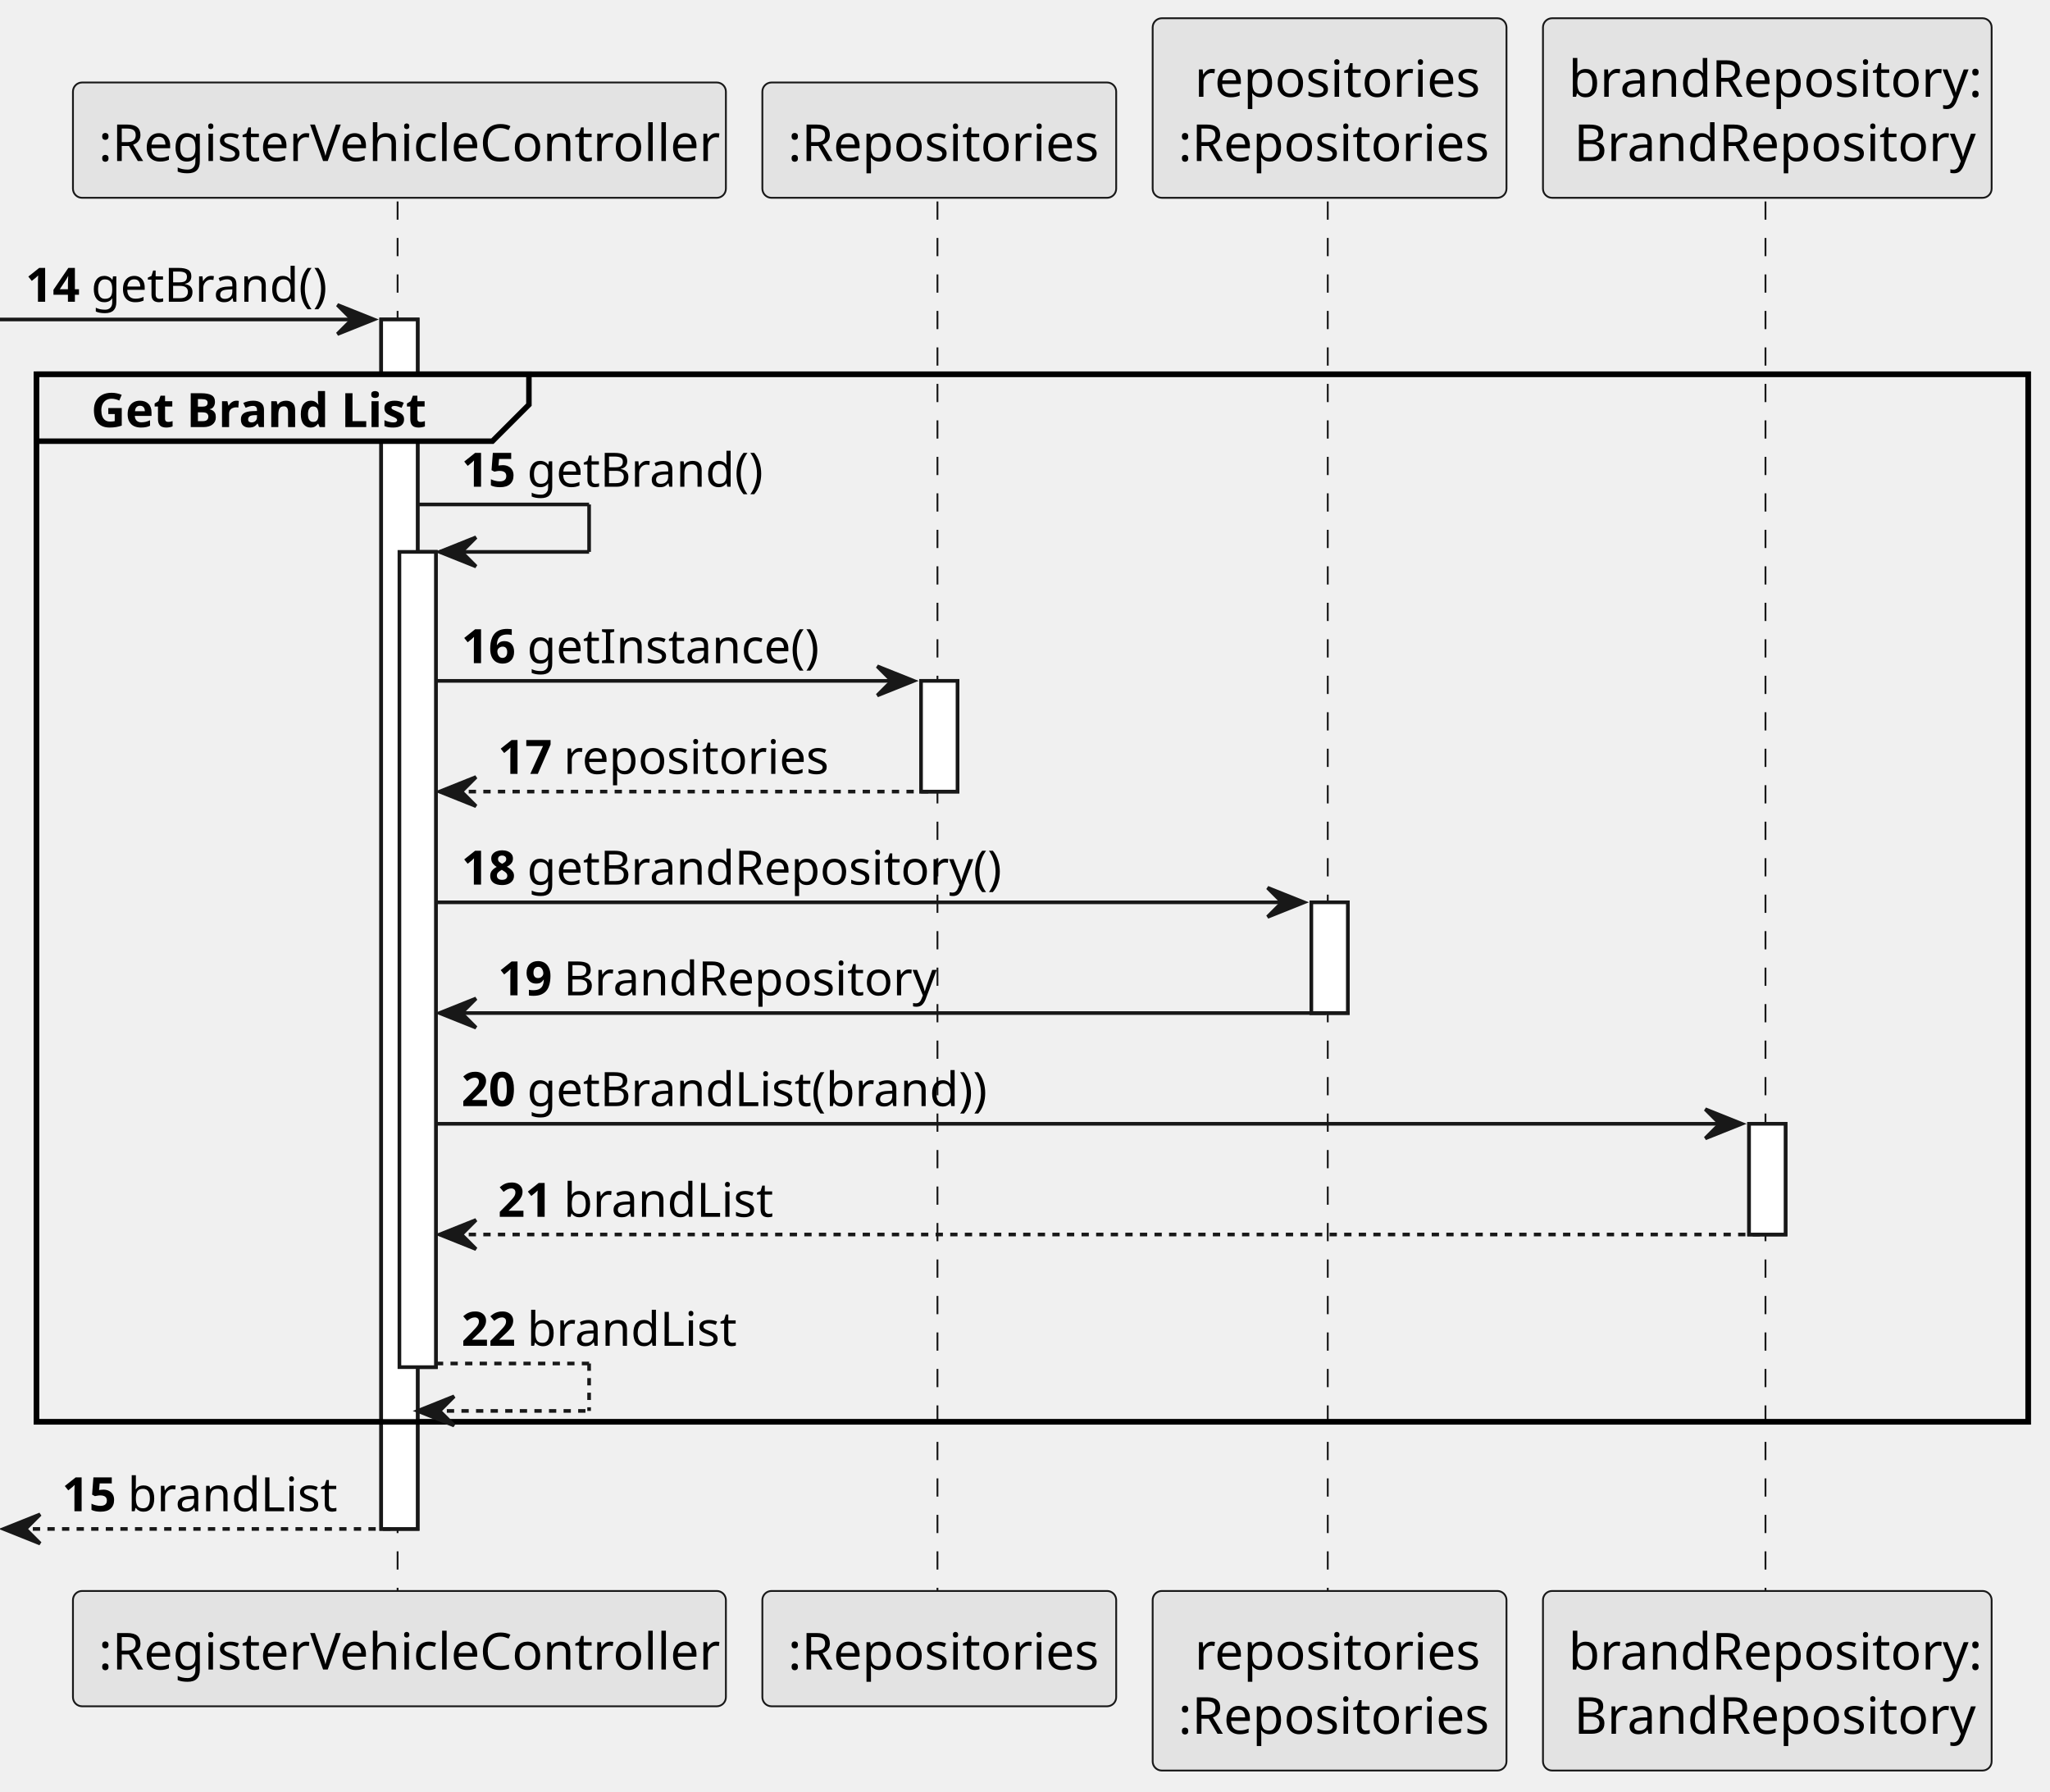
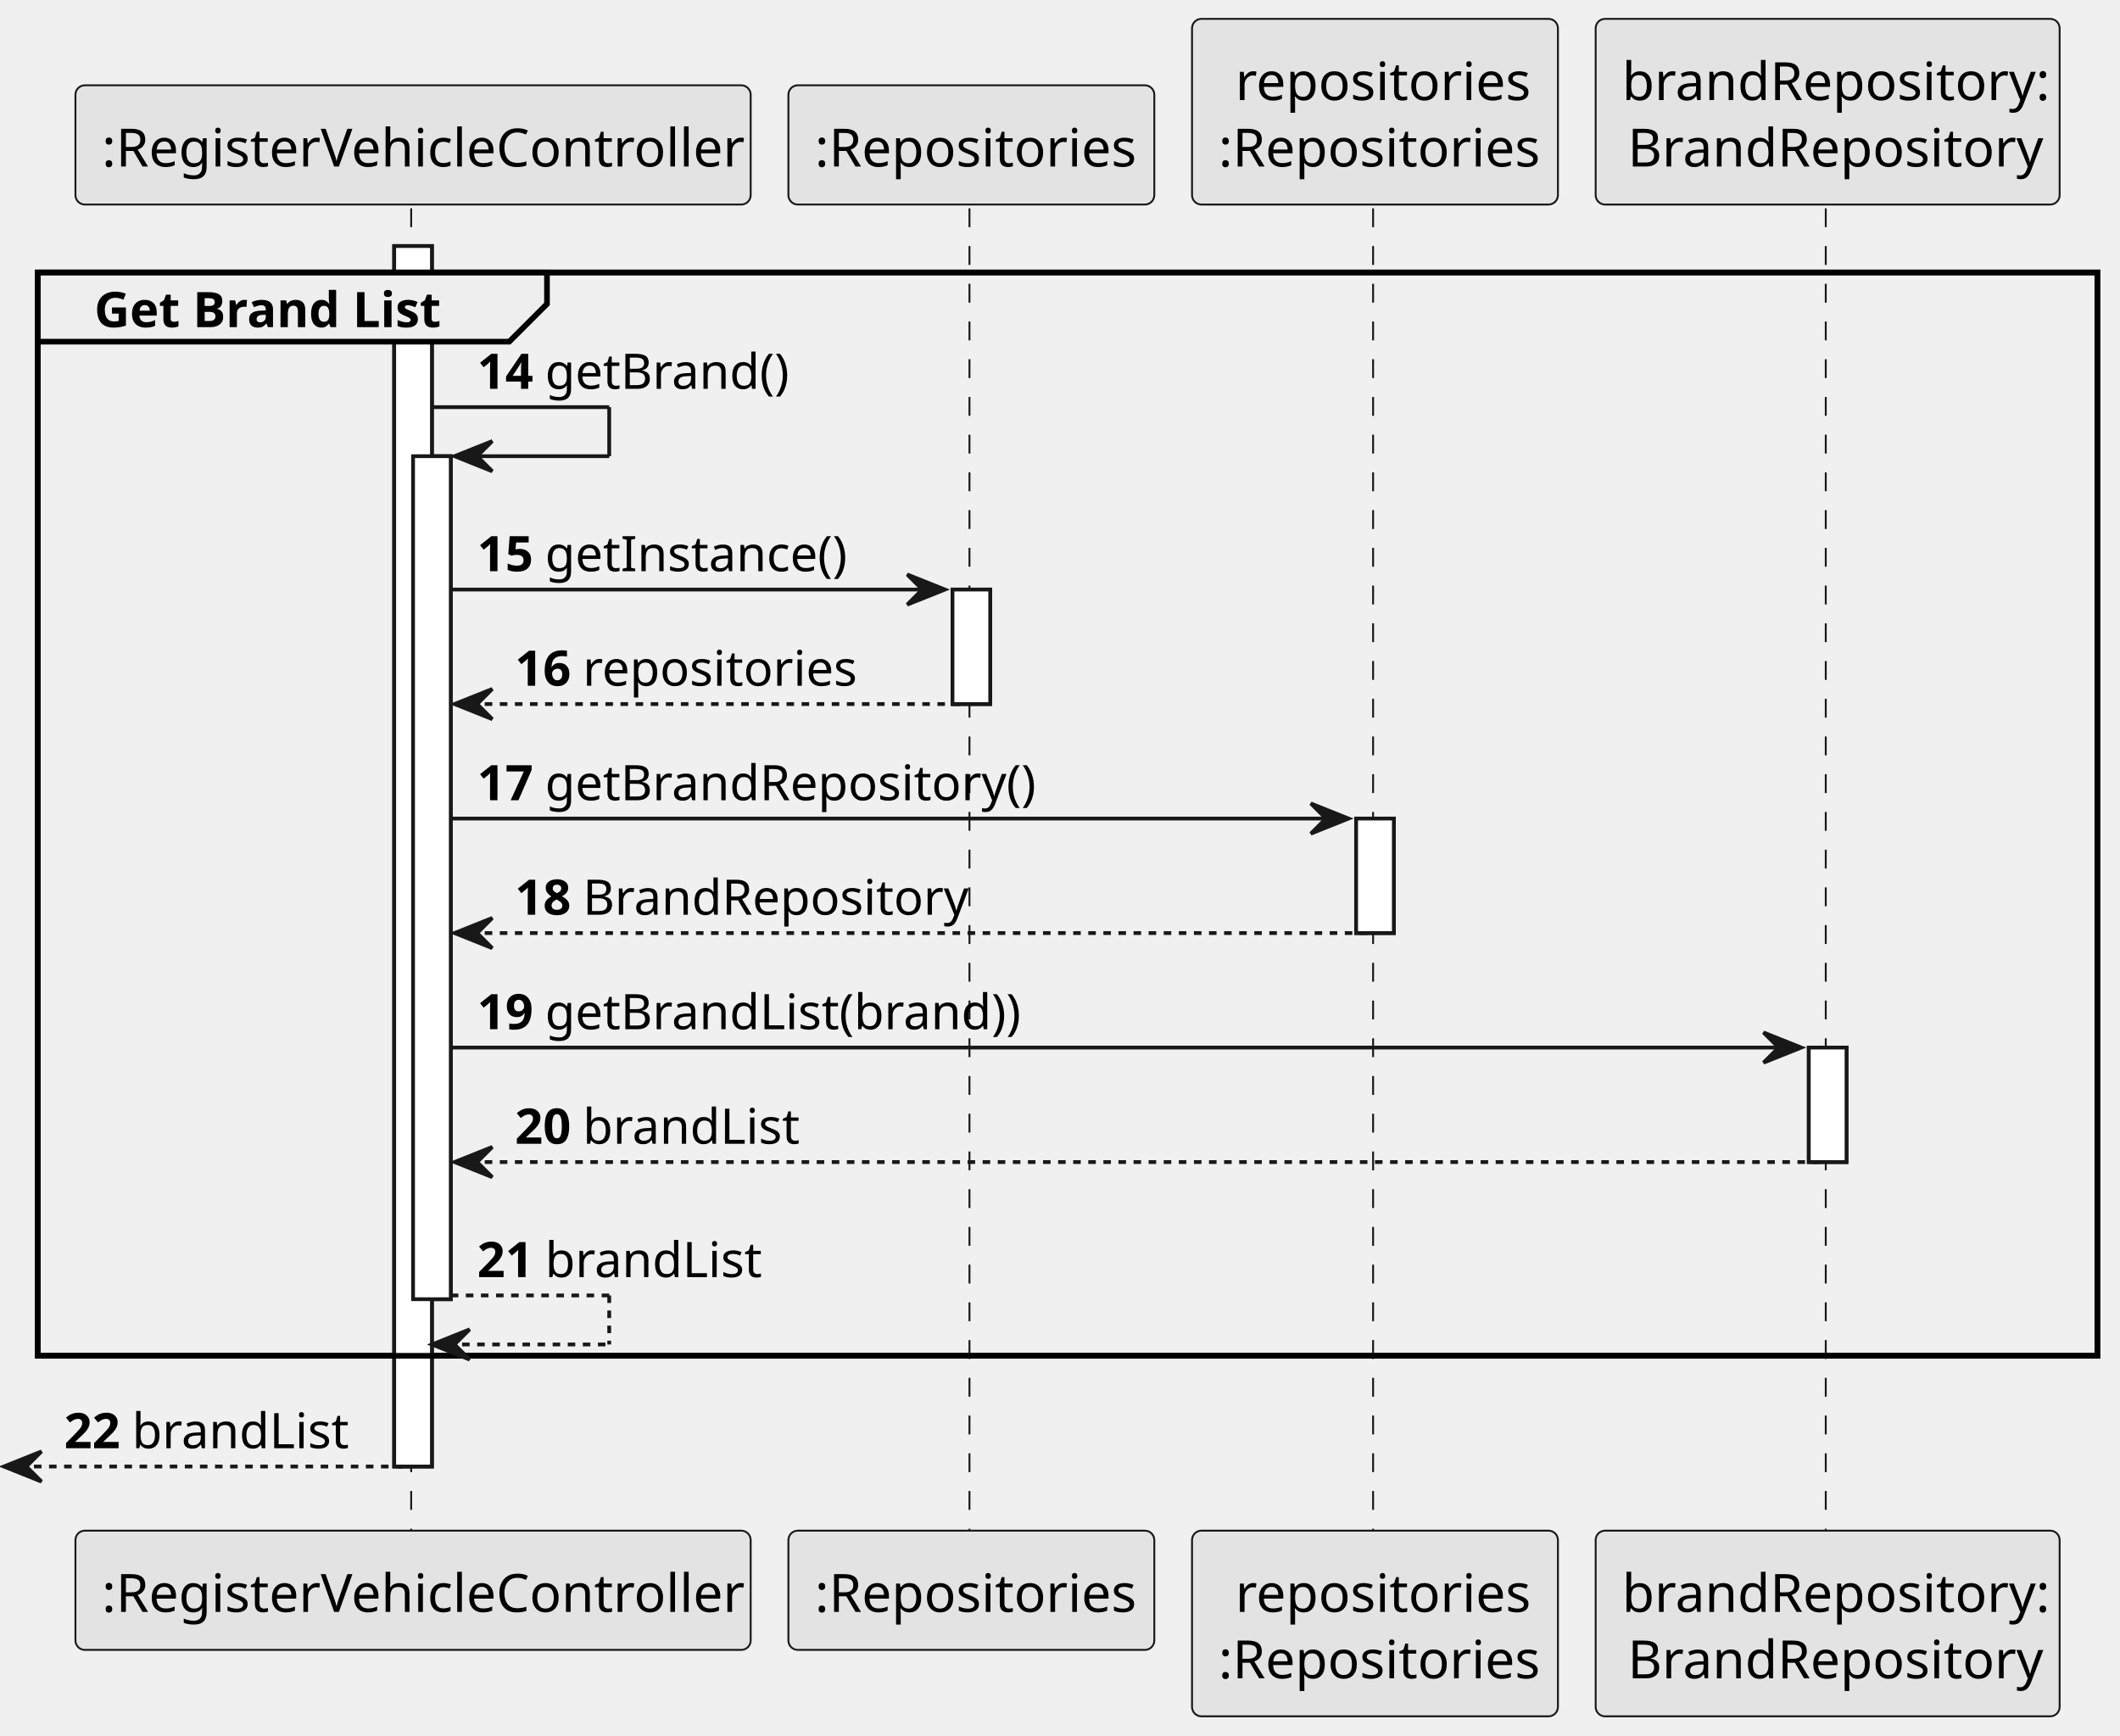
- <svg xmlns="http://www.w3.org/2000/svg" contentStyleType="text/css" height="491px" preserveAspectRatio="none" style="width:562px;height:491px;background:#FFFFFF;" version="1.1" viewBox="0 0 562 491" width="562px" zoomAndPan="magnify">
+ <svg xmlns="http://www.w3.org/2000/svg" contentStyleType="text/css" height="460px" preserveAspectRatio="none" style="width:562px;height:460px;background:#FFFFFF;" version="1.1" viewBox="0 0 562 460" width="562px" zoomAndPan="magnify">
  <defs />
  <g>
-     <rect fill="#FFFFFF" height="331.516" style="stroke:#181818;stroke-width:1.0;" width="10" x="104.5" y="87.57" />
-     <rect fill="#FFFFFF" height="223.461" style="stroke:#181818;stroke-width:1.0;" width="10" x="109.5" y="151.273" />
-     <rect fill="#FFFFFF" height="30.352" style="stroke:#181818;stroke-width:1.0;" width="10" x="252.5" y="186.625" />
-     <rect fill="#FFFFFF" height="30.352" style="stroke:#181818;stroke-width:1.0;" width="10" x="359.5" y="247.328" />
-     <rect fill="#FFFFFF" height="30.352" style="stroke:#181818;stroke-width:1.0;" width="10" x="479.5" y="308.031" />
-     <rect fill="none" height="287.164" style="stroke:#000000;stroke-width:1.5;" width="546" x="10" y="102.57" />
-     <line style="stroke:#181818;stroke-width:0.5;stroke-dasharray:5.0,5.0;" x1="109" x2="109" y1="55.219" y2="437.086" />
-     <line style="stroke:#181818;stroke-width:0.5;stroke-dasharray:5.0,5.0;" x1="257" x2="257" y1="55.219" y2="437.086" />
-     <line style="stroke:#181818;stroke-width:0.5;stroke-dasharray:5.0,5.0;" x1="364" x2="364" y1="55.219" y2="437.086" />
-     <line style="stroke:#181818;stroke-width:0.5;stroke-dasharray:5.0,5.0;" x1="484" x2="484" y1="55.219" y2="437.086" />
+     <rect fill="#FFFFFF" height="323.516" style="stroke:#181818;stroke-width:1.0;" width="10" x="104.5" y="65.219" />
+     <rect fill="#FFFFFF" height="223.461" style="stroke:#181818;stroke-width:1.0;" width="10" x="109.5" y="120.922" />
+     <rect fill="#FFFFFF" height="30.352" style="stroke:#181818;stroke-width:1.0;" width="10" x="252.5" y="156.273" />
+     <rect fill="#FFFFFF" height="30.352" style="stroke:#181818;stroke-width:1.0;" width="10" x="359.5" y="216.977" />
+     <rect fill="#FFFFFF" height="30.352" style="stroke:#181818;stroke-width:1.0;" width="10" x="479.5" y="277.68" />
+     <rect fill="none" height="287.164" style="stroke:#000000;stroke-width:1.5;" width="546" x="10" y="72.219" />
+     <line style="stroke:#181818;stroke-width:0.5;stroke-dasharray:5.0,5.0;" x1="109" x2="109" y1="55.219" y2="406.734" />
+     <line style="stroke:#181818;stroke-width:0.5;stroke-dasharray:5.0,5.0;" x1="257" x2="257" y1="55.219" y2="406.734" />
+     <line style="stroke:#181818;stroke-width:0.5;stroke-dasharray:5.0,5.0;" x1="364" x2="364" y1="55.219" y2="406.734" />
+     <line style="stroke:#181818;stroke-width:0.5;stroke-dasharray:5.0,5.0;" x1="484" x2="484" y1="55.219" y2="406.734" />
    <rect fill="#E3E3E3" height="31.609" rx="2.5" ry="2.5" style="stroke:#181818;stroke-width:0.5;" width="179" x="20" y="22.609" />
    <text fill="#000000" font-family="sans-serif" font-size="14" lengthAdjust="spacing" textLength="165" x="27" y="44.143">:RegisterVehicleController</text>
-     <rect fill="#E3E3E3" height="31.609" rx="2.5" ry="2.5" style="stroke:#181818;stroke-width:0.5;" width="179" x="20" y="436.086" />
-     <text fill="#000000" font-family="sans-serif" font-size="14" lengthAdjust="spacing" textLength="165" x="27" y="457.619">:RegisterVehicleController</text>
+     <rect fill="#E3E3E3" height="31.609" rx="2.5" ry="2.5" style="stroke:#181818;stroke-width:0.5;" width="179" x="20" y="405.734" />
+     <text fill="#000000" font-family="sans-serif" font-size="14" lengthAdjust="spacing" textLength="165" x="27" y="427.268">:RegisterVehicleController</text>
    <rect fill="#E3E3E3" height="31.609" rx="2.5" ry="2.5" style="stroke:#181818;stroke-width:0.5;" width="97" x="209" y="22.609" />
    <text fill="#000000" font-family="sans-serif" font-size="14" lengthAdjust="spacing" textLength="83" x="216" y="44.143">:Repositories</text>
-     <rect fill="#E3E3E3" height="31.609" rx="2.5" ry="2.5" style="stroke:#181818;stroke-width:0.5;" width="97" x="209" y="436.086" />
-     <text fill="#000000" font-family="sans-serif" font-size="14" lengthAdjust="spacing" textLength="83" x="216" y="457.619">:Repositories</text>
+     <rect fill="#E3E3E3" height="31.609" rx="2.5" ry="2.5" style="stroke:#181818;stroke-width:0.5;" width="97" x="209" y="405.734" />
+     <text fill="#000000" font-family="sans-serif" font-size="14" lengthAdjust="spacing" textLength="83" x="216" y="427.268">:Repositories</text>
    <rect fill="#E3E3E3" height="49.219" rx="2.5" ry="2.5" style="stroke:#181818;stroke-width:0.5;" width="97" x="316" y="5" />
    <text fill="#000000" font-family="sans-serif" font-size="14" lengthAdjust="spacing" textLength="74" x="327.5" y="26.533">repositories</text>
    <text fill="#000000" font-family="sans-serif" font-size="14" lengthAdjust="spacing" textLength="83" x="323" y="44.143">:Repositories</text>
-     <rect fill="#E3E3E3" height="49.219" rx="2.5" ry="2.5" style="stroke:#181818;stroke-width:0.5;" width="97" x="316" y="436.086" />
-     <text fill="#000000" font-family="sans-serif" font-size="14" lengthAdjust="spacing" textLength="74" x="327.5" y="457.619">repositories</text>
-     <text fill="#000000" font-family="sans-serif" font-size="14" lengthAdjust="spacing" textLength="83" x="323" y="475.228">:Repositories</text>
+     <rect fill="#E3E3E3" height="49.219" rx="2.5" ry="2.5" style="stroke:#181818;stroke-width:0.5;" width="97" x="316" y="405.734" />
+     <text fill="#000000" font-family="sans-serif" font-size="14" lengthAdjust="spacing" textLength="74" x="327.5" y="427.268">repositories</text>
+     <text fill="#000000" font-family="sans-serif" font-size="14" lengthAdjust="spacing" textLength="83" x="323" y="444.877">:Repositories</text>
    <rect fill="#E3E3E3" height="49.219" rx="2.5" ry="2.5" style="stroke:#181818;stroke-width:0.5;" width="123" x="423" y="5" />
    <text fill="#000000" font-family="sans-serif" font-size="14" lengthAdjust="spacing" textLength="109" x="430" y="26.533">brandRepository:</text>
    <text fill="#000000" font-family="sans-serif" font-size="14" lengthAdjust="spacing" textLength="106" x="431.5" y="44.143">BrandRepository</text>
-     <rect fill="#E3E3E3" height="49.219" rx="2.5" ry="2.5" style="stroke:#181818;stroke-width:0.5;" width="123" x="423" y="436.086" />
-     <text fill="#000000" font-family="sans-serif" font-size="14" lengthAdjust="spacing" textLength="109" x="430" y="457.619">brandRepository:</text>
-     <text fill="#000000" font-family="sans-serif" font-size="14" lengthAdjust="spacing" textLength="106" x="431.5" y="475.228">BrandRepository</text>
-     <rect fill="#FFFFFF" height="331.516" style="stroke:#181818;stroke-width:1.0;" width="10" x="104.5" y="87.57" />
-     <rect fill="#FFFFFF" height="223.461" style="stroke:#181818;stroke-width:1.0;" width="10" x="109.5" y="151.273" />
-     <rect fill="#FFFFFF" height="30.352" style="stroke:#181818;stroke-width:1.0;" width="10" x="252.5" y="186.625" />
-     <rect fill="#FFFFFF" height="30.352" style="stroke:#181818;stroke-width:1.0;" width="10" x="359.5" y="247.328" />
-     <rect fill="#FFFFFF" height="30.352" style="stroke:#181818;stroke-width:1.0;" width="10" x="479.5" y="308.031" />
-     <polygon fill="#181818" points="92.5,83.57,102.5,87.57,92.5,91.57,96.5,87.57" style="stroke:#181818;stroke-width:1.0;" />
-     <line style="stroke:#181818;stroke-width:1.0;" x1="0" x2="98.5" y1="87.57" y2="87.57" />
-     <text fill="#000000" font-family="sans-serif" font-size="13" font-weight="bold" lengthAdjust="spacing" textLength="14" x="7" y="82.714">14</text>
-     <text fill="#000000" font-family="sans-serif" font-size="13" lengthAdjust="spacing" textLength="60" x="25" y="82.714">getBrand()</text>
-     <path d="M10,102.57 L145,102.57 L145,110.922 L135,120.922 L10,120.922 L10,102.57 " fill="#EEEEEE" style="stroke:#000000;stroke-width:1.5;" />
-     <rect fill="none" height="287.164" style="stroke:#000000;stroke-width:1.5;" width="546" x="10" y="102.57" />
-     <text fill="#000000" font-family="sans-serif" font-size="13" font-weight="bold" lengthAdjust="spacing" textLength="90" x="25" y="117.065">Get Brand List</text>
-     <line style="stroke:#181818;stroke-width:1.0;" x1="114.5" x2="161.5" y1="138.273" y2="138.273" />
-     <line style="stroke:#181818;stroke-width:1.0;" x1="161.5" x2="161.5" y1="138.273" y2="151.273" />
-     <line style="stroke:#181818;stroke-width:1.0;" x1="120.5" x2="161.5" y1="151.273" y2="151.273" />
-     <polygon fill="#181818" points="130.5,147.273,120.5,151.273,130.5,155.273,126.5,151.273" style="stroke:#181818;stroke-width:1.0;" />
-     <text fill="#000000" font-family="sans-serif" font-size="13" font-weight="bold" lengthAdjust="spacing" textLength="14" x="126.5" y="133.417">15</text>
-     <text fill="#000000" font-family="sans-serif" font-size="13" lengthAdjust="spacing" textLength="60" x="144.5" y="133.417">getBrand()</text>
-     <polygon fill="#181818" points="240.5,182.625,250.5,186.625,240.5,190.625,244.5,186.625" style="stroke:#181818;stroke-width:1.0;" />
-     <line style="stroke:#181818;stroke-width:1.0;" x1="119.5" x2="246.5" y1="186.625" y2="186.625" />
-     <text fill="#000000" font-family="sans-serif" font-size="13" font-weight="bold" lengthAdjust="spacing" textLength="14" x="126.5" y="181.769">16</text>
-     <text fill="#000000" font-family="sans-serif" font-size="13" lengthAdjust="spacing" textLength="75" x="144.5" y="181.769">getInstance()</text>
-     <polygon fill="#181818" points="130.5,212.977,120.5,216.977,130.5,220.977,126.5,216.977" style="stroke:#181818;stroke-width:1.0;" />
-     <line style="stroke:#181818;stroke-width:1.0;stroke-dasharray:2.0,2.0;" x1="124.5" x2="256.5" y1="216.977" y2="216.977" />
-     <text fill="#000000" font-family="sans-serif" font-size="13" font-weight="bold" lengthAdjust="spacing" textLength="14" x="136.5" y="212.12">17</text>
-     <text fill="#000000" font-family="sans-serif" font-size="13" lengthAdjust="spacing" textLength="67" x="154.5" y="212.12">repositories</text>
-     <polygon fill="#181818" points="347.5,243.328,357.5,247.328,347.5,251.328,351.5,247.328" style="stroke:#181818;stroke-width:1.0;" />
-     <line style="stroke:#181818;stroke-width:1.0;" x1="119.5" x2="353.5" y1="247.328" y2="247.328" />
-     <text fill="#000000" font-family="sans-serif" font-size="13" font-weight="bold" lengthAdjust="spacing" textLength="14" x="126.5" y="242.472">18</text>
-     <text fill="#000000" font-family="sans-serif" font-size="13" lengthAdjust="spacing" textLength="122" x="144.5" y="242.472">getBrandRepository()</text>
-     <polygon fill="#181818" points="130.5,273.68,120.5,277.68,130.5,281.68,126.5,277.68" style="stroke:#181818;stroke-width:1.0;" />
-     <line style="stroke:#181818;stroke-width:1.0;" x1="124.5" x2="363.5" y1="277.68" y2="277.68" />
-     <text fill="#000000" font-family="sans-serif" font-size="13" font-weight="bold" lengthAdjust="spacing" textLength="14" x="136.5" y="272.823">19</text>
-     <text fill="#000000" font-family="sans-serif" font-size="13" lengthAdjust="spacing" textLength="96" x="154.5" y="272.823">BrandRepository</text>
-     <polygon fill="#181818" points="467.5,304.031,477.5,308.031,467.5,312.031,471.5,308.031" style="stroke:#181818;stroke-width:1.0;" />
-     <line style="stroke:#181818;stroke-width:1.0;" x1="119.5" x2="473.5" y1="308.031" y2="308.031" />
-     <text fill="#000000" font-family="sans-serif" font-size="13" font-weight="bold" lengthAdjust="spacing" textLength="14" x="126.5" y="303.175">20</text>
-     <text fill="#000000" font-family="sans-serif" font-size="13" lengthAdjust="spacing" textLength="117" x="144.5" y="303.175">getBrandList(brand))</text>
-     <polygon fill="#181818" points="130.5,334.383,120.5,338.383,130.5,342.383,126.5,338.383" style="stroke:#181818;stroke-width:1.0;" />
-     <line style="stroke:#181818;stroke-width:1.0;stroke-dasharray:2.0,2.0;" x1="124.5" x2="483.5" y1="338.383" y2="338.383" />
-     <text fill="#000000" font-family="sans-serif" font-size="13" font-weight="bold" lengthAdjust="spacing" textLength="14" x="136.5" y="333.526">21</text>
-     <text fill="#000000" font-family="sans-serif" font-size="13" lengthAdjust="spacing" textLength="53" x="154.5" y="333.526">brandList</text>
-     <line style="stroke:#181818;stroke-width:1.0;stroke-dasharray:2.0,2.0;" x1="119.5" x2="161.5" y1="373.734" y2="373.734" />
-     <line style="stroke:#181818;stroke-width:1.0;stroke-dasharray:2.0,2.0;" x1="161.5" x2="161.5" y1="373.734" y2="386.734" />
-     <line style="stroke:#181818;stroke-width:1.0;stroke-dasharray:2.0,2.0;" x1="114.5" x2="161.5" y1="386.734" y2="386.734" />
-     <polygon fill="#181818" points="124.5,382.734,114.5,386.734,124.5,390.734,120.5,386.734" style="stroke:#181818;stroke-width:1.0;" />
-     <text fill="#000000" font-family="sans-serif" font-size="13" font-weight="bold" lengthAdjust="spacing" textLength="14" x="126.5" y="368.878">22</text>
-     <text fill="#000000" font-family="sans-serif" font-size="13" lengthAdjust="spacing" textLength="53" x="144.5" y="368.878">brandList</text>
-     <polygon fill="#181818" points="11,415.086,1,419.086,11,423.086,7,419.086" style="stroke:#181818;stroke-width:1.0;" />
-     <line style="stroke:#181818;stroke-width:1.0;stroke-dasharray:2.0,2.0;" x1="5" x2="108.5" y1="419.086" y2="419.086" />
-     <text fill="#000000" font-family="sans-serif" font-size="13" font-weight="bold" lengthAdjust="spacing" textLength="14" x="17" y="414.229">15</text>
-     <text fill="#000000" font-family="sans-serif" font-size="13" lengthAdjust="spacing" textLength="53" x="35" y="414.229">brandList</text>
+     <rect fill="#E3E3E3" height="49.219" rx="2.5" ry="2.5" style="stroke:#181818;stroke-width:0.5;" width="123" x="423" y="405.734" />
+     <text fill="#000000" font-family="sans-serif" font-size="14" lengthAdjust="spacing" textLength="109" x="430" y="427.268">brandRepository:</text>
+     <text fill="#000000" font-family="sans-serif" font-size="14" lengthAdjust="spacing" textLength="106" x="431.5" y="444.877">BrandRepository</text>
+     <rect fill="#FFFFFF" height="323.516" style="stroke:#181818;stroke-width:1.0;" width="10" x="104.5" y="65.219" />
+     <rect fill="#FFFFFF" height="223.461" style="stroke:#181818;stroke-width:1.0;" width="10" x="109.5" y="120.922" />
+     <rect fill="#FFFFFF" height="30.352" style="stroke:#181818;stroke-width:1.0;" width="10" x="252.5" y="156.273" />
+     <rect fill="#FFFFFF" height="30.352" style="stroke:#181818;stroke-width:1.0;" width="10" x="359.5" y="216.977" />
+     <rect fill="#FFFFFF" height="30.352" style="stroke:#181818;stroke-width:1.0;" width="10" x="479.5" y="277.68" />
+     <path d="M10,72.219 L145,72.219 L145,80.57 L135,90.57 L10,90.57 L10,72.219 " fill="#EEEEEE" style="stroke:#000000;stroke-width:1.5;" />
+     <rect fill="none" height="287.164" style="stroke:#000000;stroke-width:1.5;" width="546" x="10" y="72.219" />
+     <text fill="#000000" font-family="sans-serif" font-size="13" font-weight="bold" lengthAdjust="spacing" textLength="90" x="25" y="86.714">Get Brand List</text>
+     <line style="stroke:#181818;stroke-width:1.0;" x1="114.5" x2="161.5" y1="107.922" y2="107.922" />
+     <line style="stroke:#181818;stroke-width:1.0;" x1="161.5" x2="161.5" y1="107.922" y2="120.922" />
+     <line style="stroke:#181818;stroke-width:1.0;" x1="120.5" x2="161.5" y1="120.922" y2="120.922" />
+     <polygon fill="#181818" points="130.5,116.922,120.5,120.922,130.5,124.922,126.5,120.922" style="stroke:#181818;stroke-width:1.0;" />
+     <text fill="#000000" font-family="sans-serif" font-size="13" font-weight="bold" lengthAdjust="spacing" textLength="14" x="126.5" y="103.065">14</text>
+     <text fill="#000000" font-family="sans-serif" font-size="13" lengthAdjust="spacing" textLength="60" x="144.5" y="103.065">getBrand()</text>
+     <polygon fill="#181818" points="240.5,152.273,250.5,156.273,240.5,160.273,244.5,156.273" style="stroke:#181818;stroke-width:1.0;" />
+     <line style="stroke:#181818;stroke-width:1.0;" x1="119.5" x2="246.5" y1="156.273" y2="156.273" />
+     <text fill="#000000" font-family="sans-serif" font-size="13" font-weight="bold" lengthAdjust="spacing" textLength="14" x="126.5" y="151.417">15</text>
+     <text fill="#000000" font-family="sans-serif" font-size="13" lengthAdjust="spacing" textLength="75" x="144.5" y="151.417">getInstance()</text>
+     <polygon fill="#181818" points="130.5,182.625,120.5,186.625,130.5,190.625,126.5,186.625" style="stroke:#181818;stroke-width:1.0;" />
+     <line style="stroke:#181818;stroke-width:1.0;stroke-dasharray:2.0,2.0;" x1="124.5" x2="256.5" y1="186.625" y2="186.625" />
+     <text fill="#000000" font-family="sans-serif" font-size="13" font-weight="bold" lengthAdjust="spacing" textLength="14" x="136.5" y="181.769">16</text>
+     <text fill="#000000" font-family="sans-serif" font-size="13" lengthAdjust="spacing" textLength="67" x="154.5" y="181.769">repositories</text>
+     <polygon fill="#181818" points="347.5,212.977,357.5,216.977,347.5,220.977,351.5,216.977" style="stroke:#181818;stroke-width:1.0;" />
+     <line style="stroke:#181818;stroke-width:1.0;" x1="119.5" x2="353.5" y1="216.977" y2="216.977" />
+     <text fill="#000000" font-family="sans-serif" font-size="13" font-weight="bold" lengthAdjust="spacing" textLength="14" x="126.5" y="212.12">17</text>
+     <text fill="#000000" font-family="sans-serif" font-size="13" lengthAdjust="spacing" textLength="122" x="144.5" y="212.12">getBrandRepository()</text>
+     <polygon fill="#181818" points="130.5,243.328,120.5,247.328,130.5,251.328,126.5,247.328" style="stroke:#181818;stroke-width:1.0;" />
+     <line style="stroke:#181818;stroke-width:1.0;stroke-dasharray:2.0,2.0;" x1="124.5" x2="363.5" y1="247.328" y2="247.328" />
+     <text fill="#000000" font-family="sans-serif" font-size="13" font-weight="bold" lengthAdjust="spacing" textLength="14" x="136.5" y="242.472">18</text>
+     <text fill="#000000" font-family="sans-serif" font-size="13" lengthAdjust="spacing" textLength="96" x="154.5" y="242.472">BrandRepository</text>
+     <polygon fill="#181818" points="467.5,273.68,477.5,277.68,467.5,281.68,471.5,277.68" style="stroke:#181818;stroke-width:1.0;" />
+     <line style="stroke:#181818;stroke-width:1.0;" x1="119.5" x2="473.5" y1="277.68" y2="277.68" />
+     <text fill="#000000" font-family="sans-serif" font-size="13" font-weight="bold" lengthAdjust="spacing" textLength="14" x="126.5" y="272.823">19</text>
+     <text fill="#000000" font-family="sans-serif" font-size="13" lengthAdjust="spacing" textLength="117" x="144.5" y="272.823">getBrandList(brand))</text>
+     <polygon fill="#181818" points="130.5,304.031,120.5,308.031,130.5,312.031,126.5,308.031" style="stroke:#181818;stroke-width:1.0;" />
+     <line style="stroke:#181818;stroke-width:1.0;stroke-dasharray:2.0,2.0;" x1="124.5" x2="483.5" y1="308.031" y2="308.031" />
+     <text fill="#000000" font-family="sans-serif" font-size="13" font-weight="bold" lengthAdjust="spacing" textLength="14" x="136.5" y="303.175">20</text>
+     <text fill="#000000" font-family="sans-serif" font-size="13" lengthAdjust="spacing" textLength="53" x="154.5" y="303.175">brandList</text>
+     <line style="stroke:#181818;stroke-width:1.0;stroke-dasharray:2.0,2.0;" x1="119.5" x2="161.5" y1="343.383" y2="343.383" />
+     <line style="stroke:#181818;stroke-width:1.0;stroke-dasharray:2.0,2.0;" x1="161.5" x2="161.5" y1="343.383" y2="356.383" />
+     <line style="stroke:#181818;stroke-width:1.0;stroke-dasharray:2.0,2.0;" x1="114.5" x2="161.5" y1="356.383" y2="356.383" />
+     <polygon fill="#181818" points="124.5,352.383,114.5,356.383,124.5,360.383,120.5,356.383" style="stroke:#181818;stroke-width:1.0;" />
+     <text fill="#000000" font-family="sans-serif" font-size="13" font-weight="bold" lengthAdjust="spacing" textLength="14" x="126.5" y="338.526">21</text>
+     <text fill="#000000" font-family="sans-serif" font-size="13" lengthAdjust="spacing" textLength="53" x="144.5" y="338.526">brandList</text>
+     <polygon fill="#181818" points="11,384.734,1,388.734,11,392.734,7,388.734" style="stroke:#181818;stroke-width:1.0;" />
+     <line style="stroke:#181818;stroke-width:1.0;stroke-dasharray:2.0,2.0;" x1="5" x2="108.5" y1="388.734" y2="388.734" />
+     <text fill="#000000" font-family="sans-serif" font-size="13" font-weight="bold" lengthAdjust="spacing" textLength="14" x="17" y="383.878">22</text>
+     <text fill="#000000" font-family="sans-serif" font-size="13" lengthAdjust="spacing" textLength="53" x="35" y="383.878">brandList</text>
  </g>
</svg>
